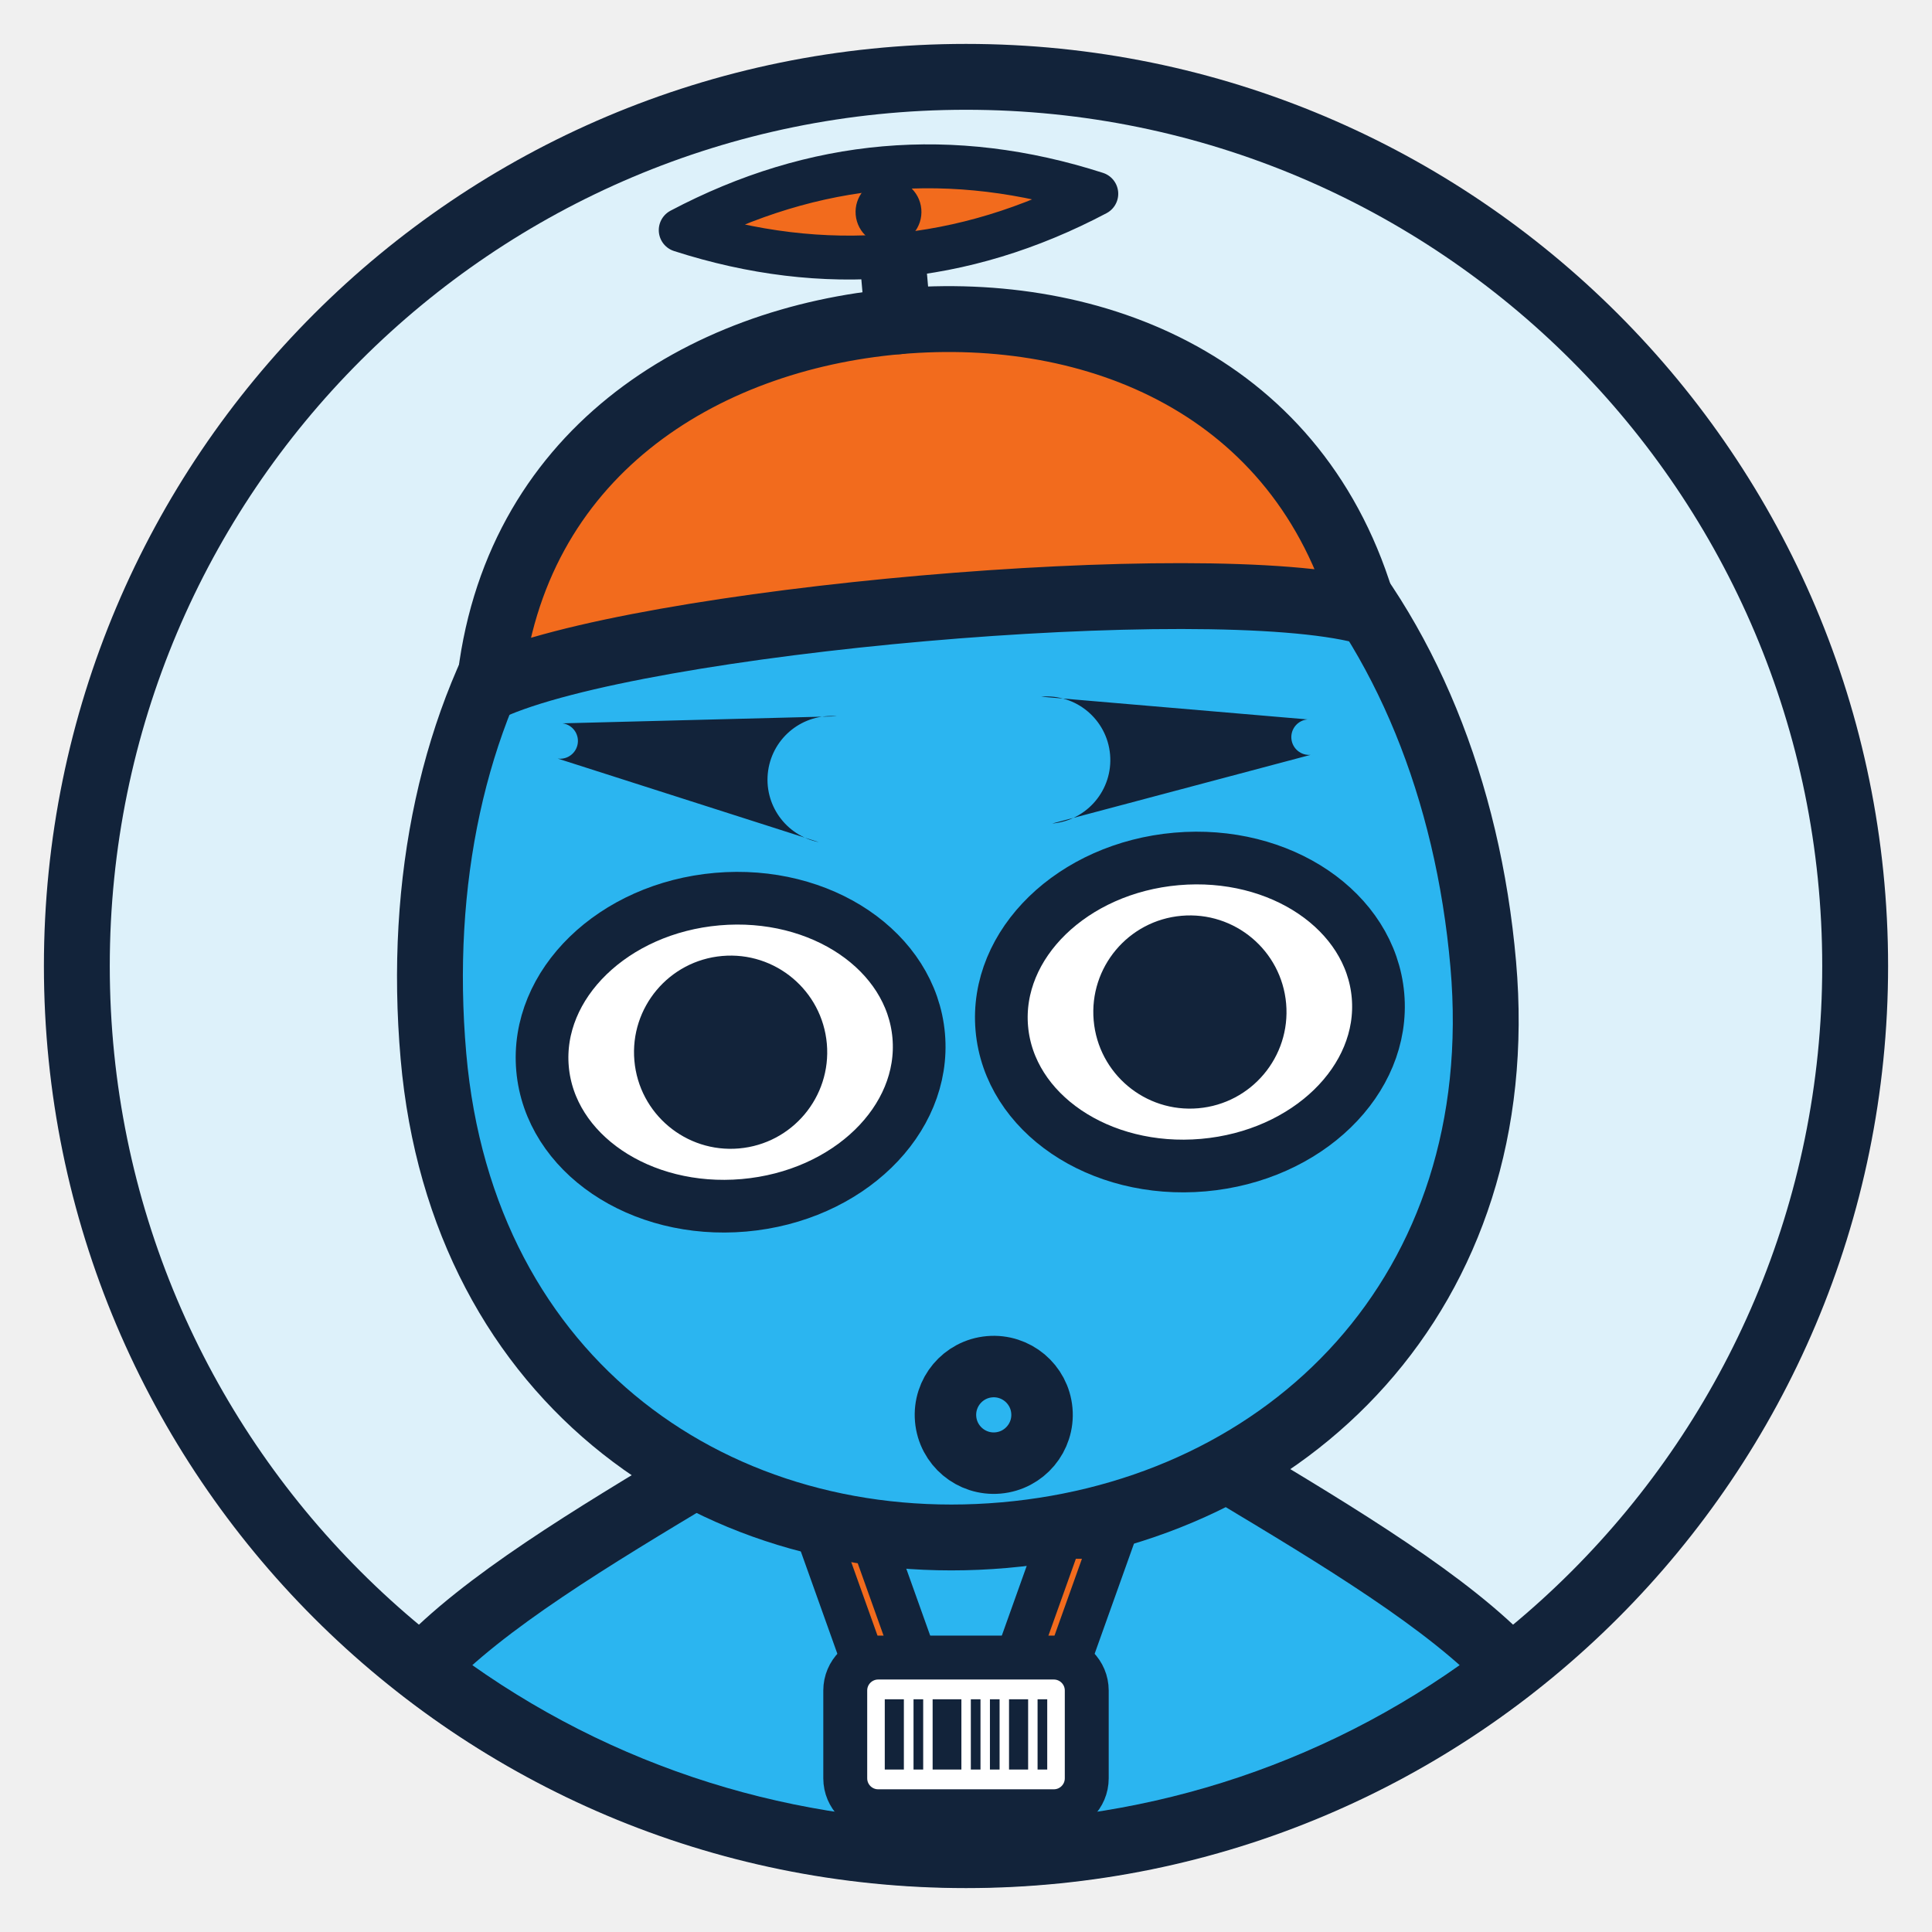
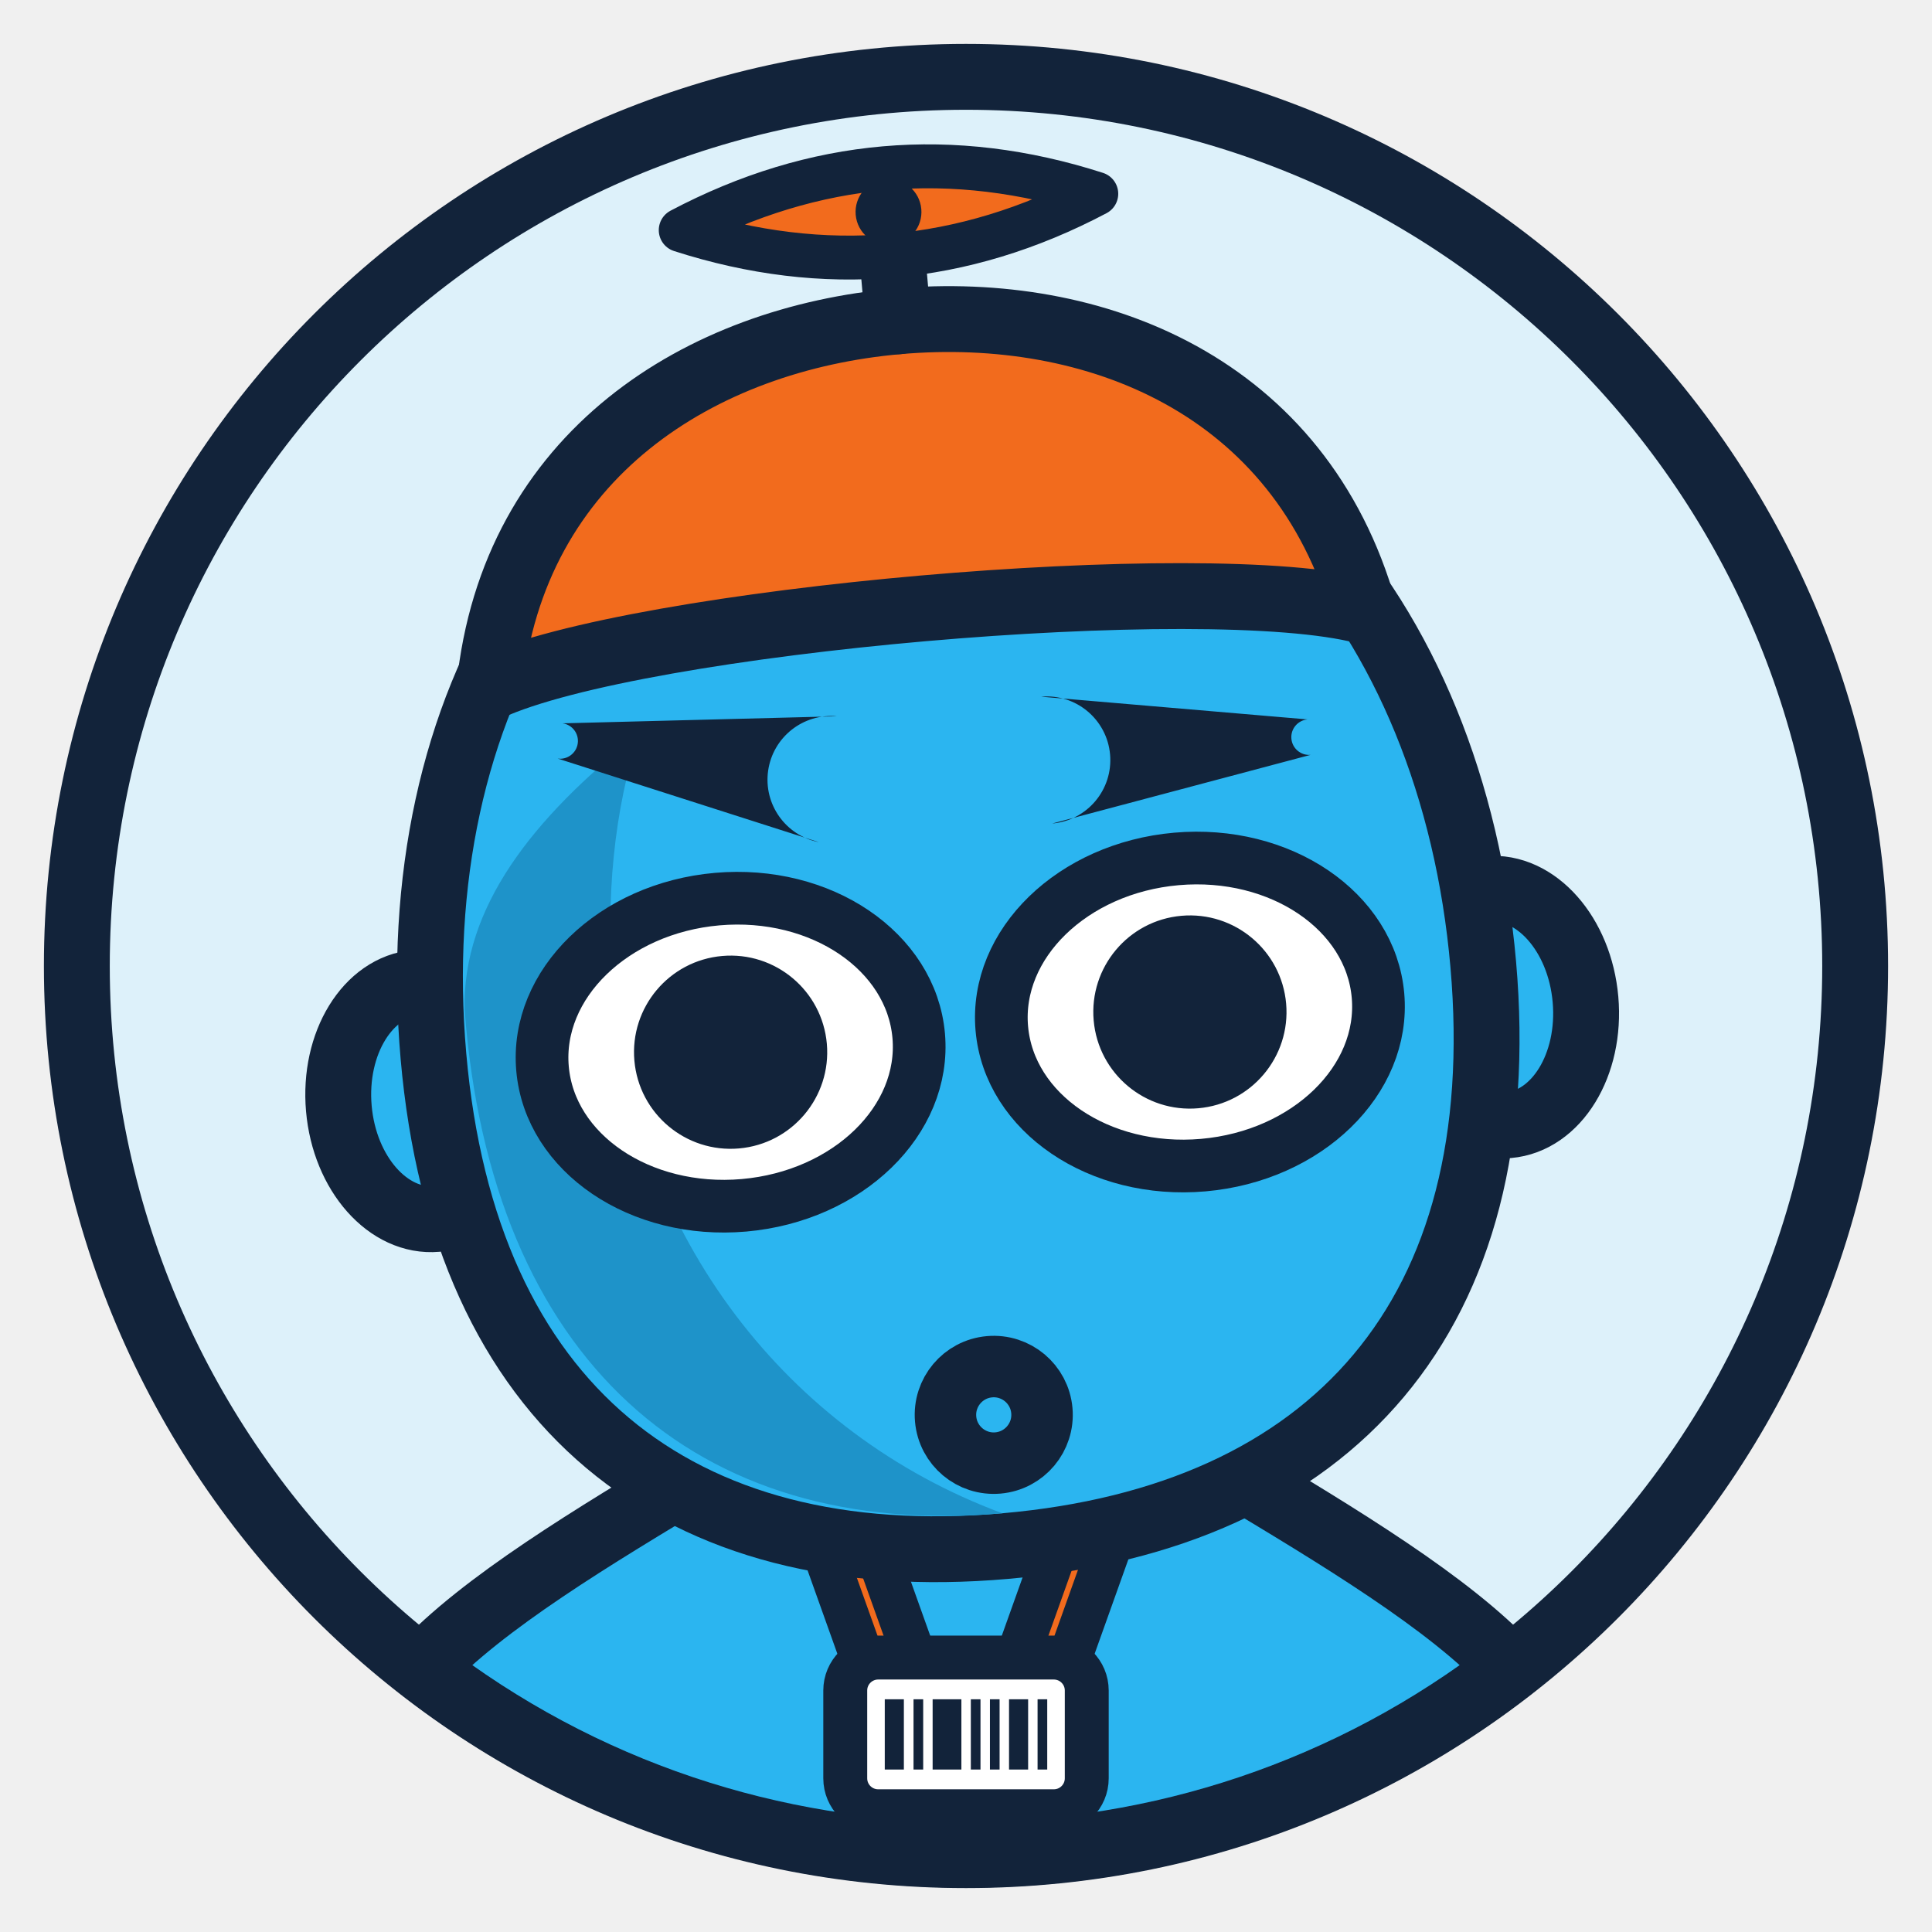
<svg xmlns="http://www.w3.org/2000/svg" viewBox="0 0 88 88" width="88" height="88" color="#12233A" role="img" aria-label="Shin: asking">
  <circle class="face-disc" cx="44" cy="44" r="40.5" fill="#DDF1FA" />
  <g class="face-body">
    <path d="M32 67 C27 70 22 73 19.2 76 A40.5 40.5 0 0 0 68.8 76 C66 73 61 70 56 67 Z" fill="#2BB5F0" stroke="currentColor" stroke-width="3" stroke-linejoin="round" />
    <path d="M37.30 70 L39.70 70 L42.20 77 L39.80 77 Z M48.30 70 L50.70 70 L48.20 77 L45.80 77 Z" fill="#F26B1D" stroke="currentColor" stroke-width="2" stroke-linejoin="round" />
    <rect x="38.5" y="75.5" width="11" height="7" rx="1.5" fill="#FFFFFF" stroke="currentColor" stroke-width="2" />
    <path d="M40.30 77.4 h0.87 v3.2 h-0.87 Z M41.61 77.4 h0.44 v3.2 h-0.44 Z M42.48 77.4 h1.31 v3.2 h-1.31 Z M44.22 77.4 h0.44 v3.2 h-0.44 Z M45.09 77.4 h0.44 v3.2 h-0.44 Z M45.96 77.4 h0.87 v3.2 h-0.87 Z M47.26 77.4 h0.44 v3.2 h-0.44 Z" fill="#12233A" />
  </g>
  <g class="face-head" transform="rotate(-5 44 50)">
-     <path class="face-skull" d="M44 17 C59 17 68 30 68 46 C68 61 57 70 44 70 C31 70 20 61 20 46 C20 30 29 17 44 17 Z" fill="#2BB5F0" stroke="currentColor" stroke-width="3" />
+     <ellipse cx="19.5" cy="48" rx="4" ry="5.4" fill="#2BB5F0" stroke="currentColor" stroke-width="3" />
+     <ellipse cx="68.5" cy="48" rx="4" ry="5.4" fill="#2BB5F0" stroke="currentColor" stroke-width="3" />
+     <path class="face-skull" d="M44 17 C59 17 68 30 68 46 C68 62 59 70.5 44 70.5 C29 70.5 20 62 20 46 C20 30 29 17 44 17 Z" fill="#2BB5F0" stroke="currentColor" stroke-width="3" />
+     <path d="M21.6 44 C21.4 60 30 69 44 69 C34.5 64.5 28.5 55 28.4 44 C28.4 39.5 29.2 35.5 30.6 32.2 C25.4 35.6 21.9 39.4 21.6 44 Z" fill="#1E93C9" />
    <g class="face-hat">
      <path d="M24 29.5 C26 19 35 14.5 44 14.5 C53 14.5 62 19 64 29.5 C57 27 31 27 24 29.5 Z" fill="#F26B1D" stroke="currentColor" stroke-width="3" stroke-linejoin="round" />
      <path d="M44 14.5 L44 10.5" stroke="currentColor" stroke-width="3" stroke-linecap="round" />
      <g>
        <path d="M34.5 9.5 Q44 5.5 53.5 9.5 Q44 13.5 34.5 9.5 Z" fill="#F26B1D" stroke="currentColor" stroke-width="2" stroke-linejoin="round" />
        <circle cx="44" cy="9.5" r="1.5" fill="#12233A" />
      </g>
    </g>
    <g class="face-brows">
      <path d="M39.66 32.18 Q33.42 31.79 27.18 31.41 A0.81 0.81 0 0 1 26.82 32.99 Q32.58 35.41 38.34 37.82 A2.90 2.90 0 0 1 39.66 32.18 Z M49.00 37.90 Q55.00 36.85 61.00 35.81 A0.81 0.81 0 0 1 61.00 34.19 Q55.00 33.15 49.00 32.10 A2.90 2.90 0 0 1 49.00 37.90 Z" fill="currentColor" />
    </g>
    <g class="face-eyes">
      <ellipse cx="33.5" cy="47" rx="8.6" ry="7" fill="#FFFFFF" />
      <circle cx="33.5" cy="47" r="4.4" fill="#12233A" />
      <ellipse cx="33.5" cy="47" rx="8.6" ry="7" fill="none" stroke="currentColor" stroke-width="2.4" />
      <ellipse cx="54.5" cy="47" rx="8.6" ry="7" fill="#FFFFFF" />
      <circle cx="54.5" cy="47" r="4.4" fill="#12233A" />
      <ellipse cx="54.5" cy="47" rx="8.6" ry="7" fill="none" stroke="currentColor" stroke-width="2.4" />
    </g>
    <g class="face-mouth">
      <circle cx="44" cy="64.5" r="2.2" fill="none" stroke="currentColor" stroke-width="2.8" />
    </g>
  </g>
  <g class="face-extras" />
  <circle class="face-ring" cx="44" cy="44" r="40.5" fill="none" stroke="currentColor" stroke-width="3" />
</svg>
